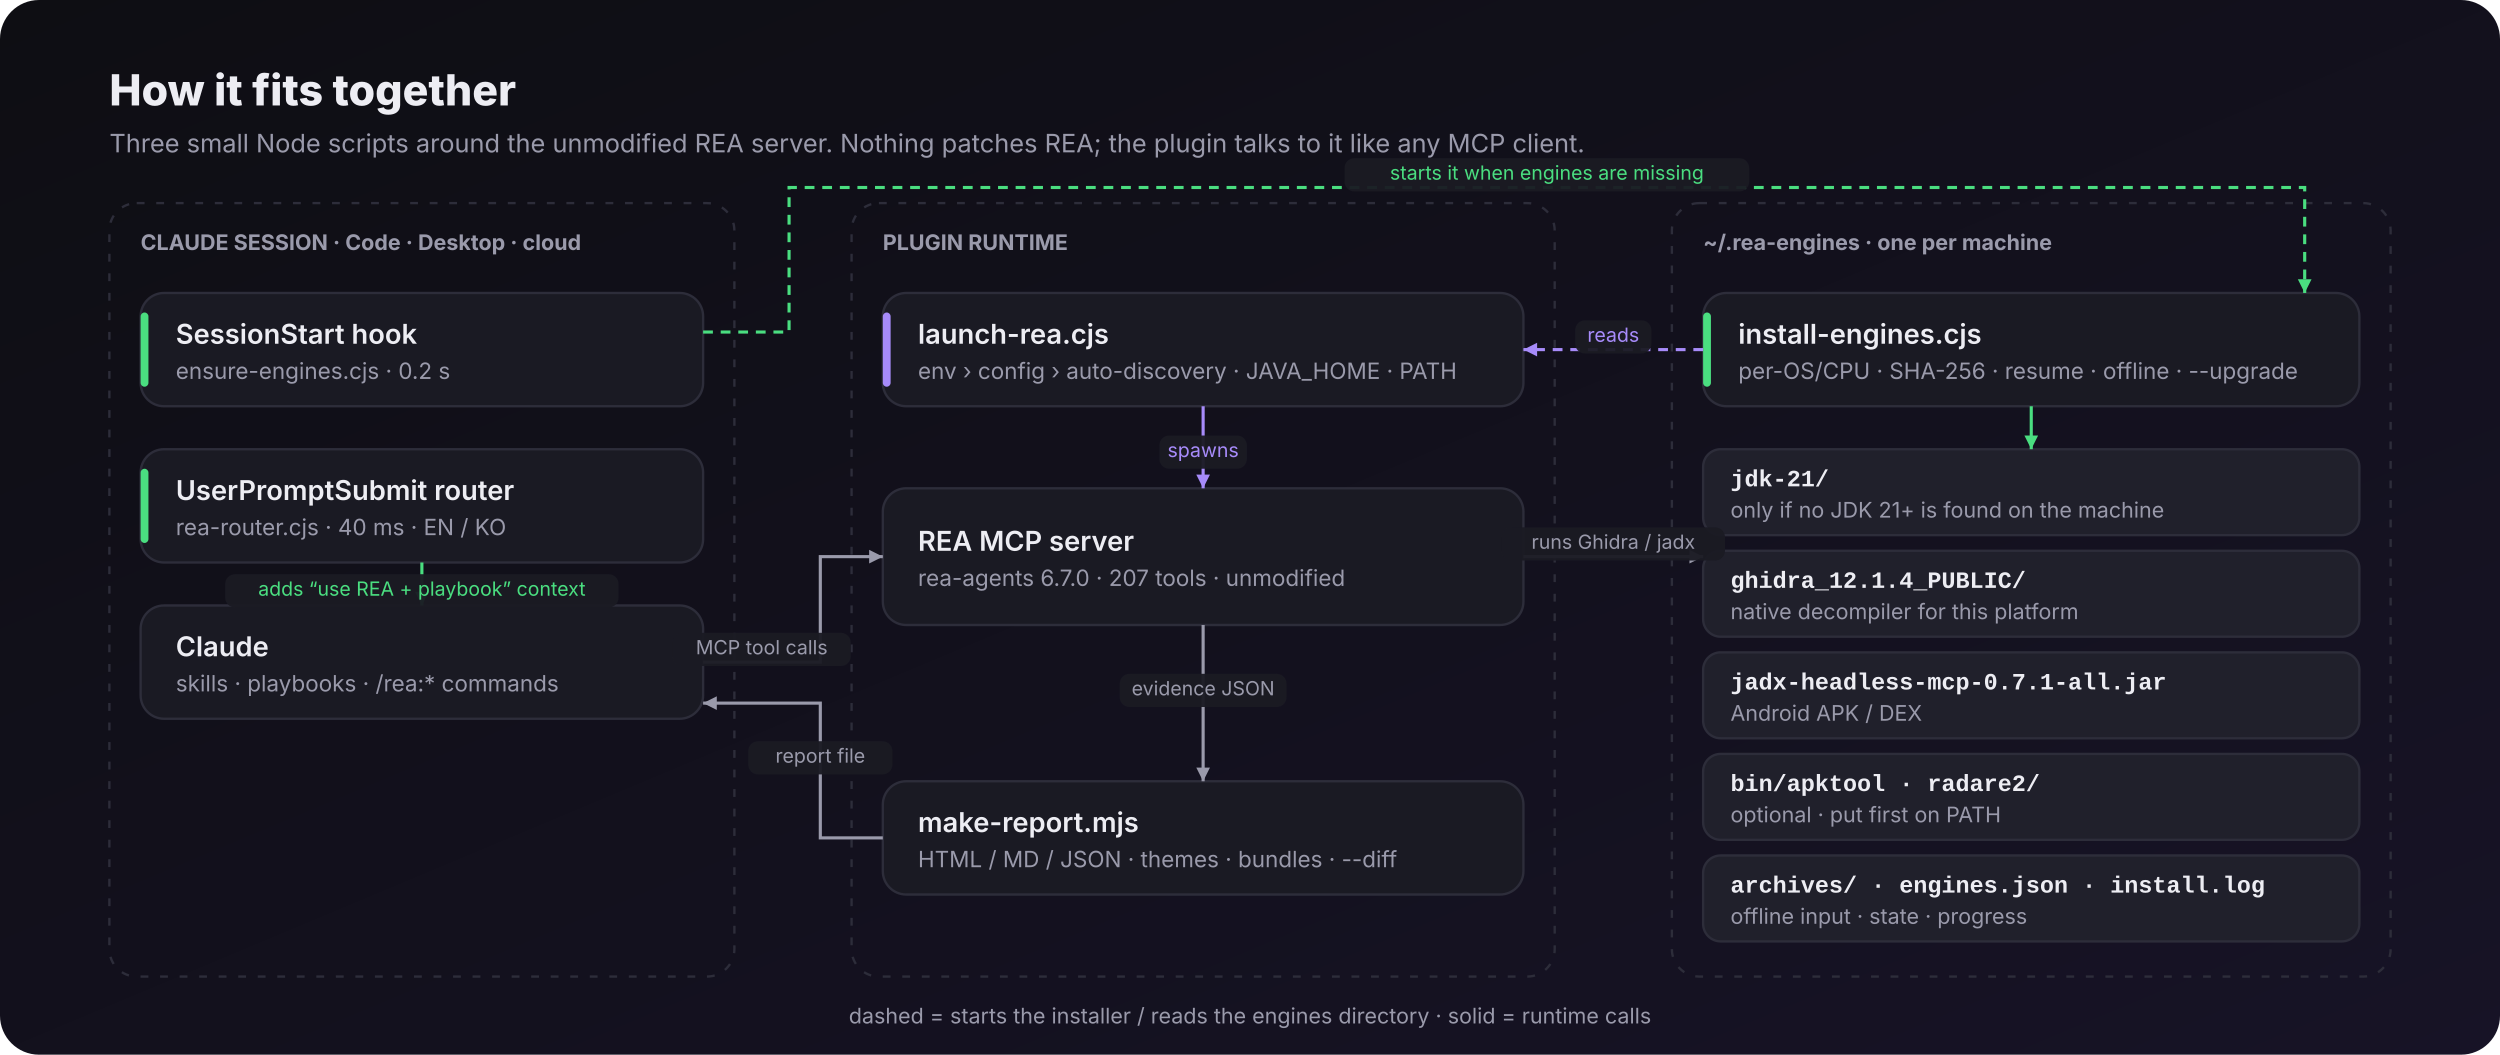
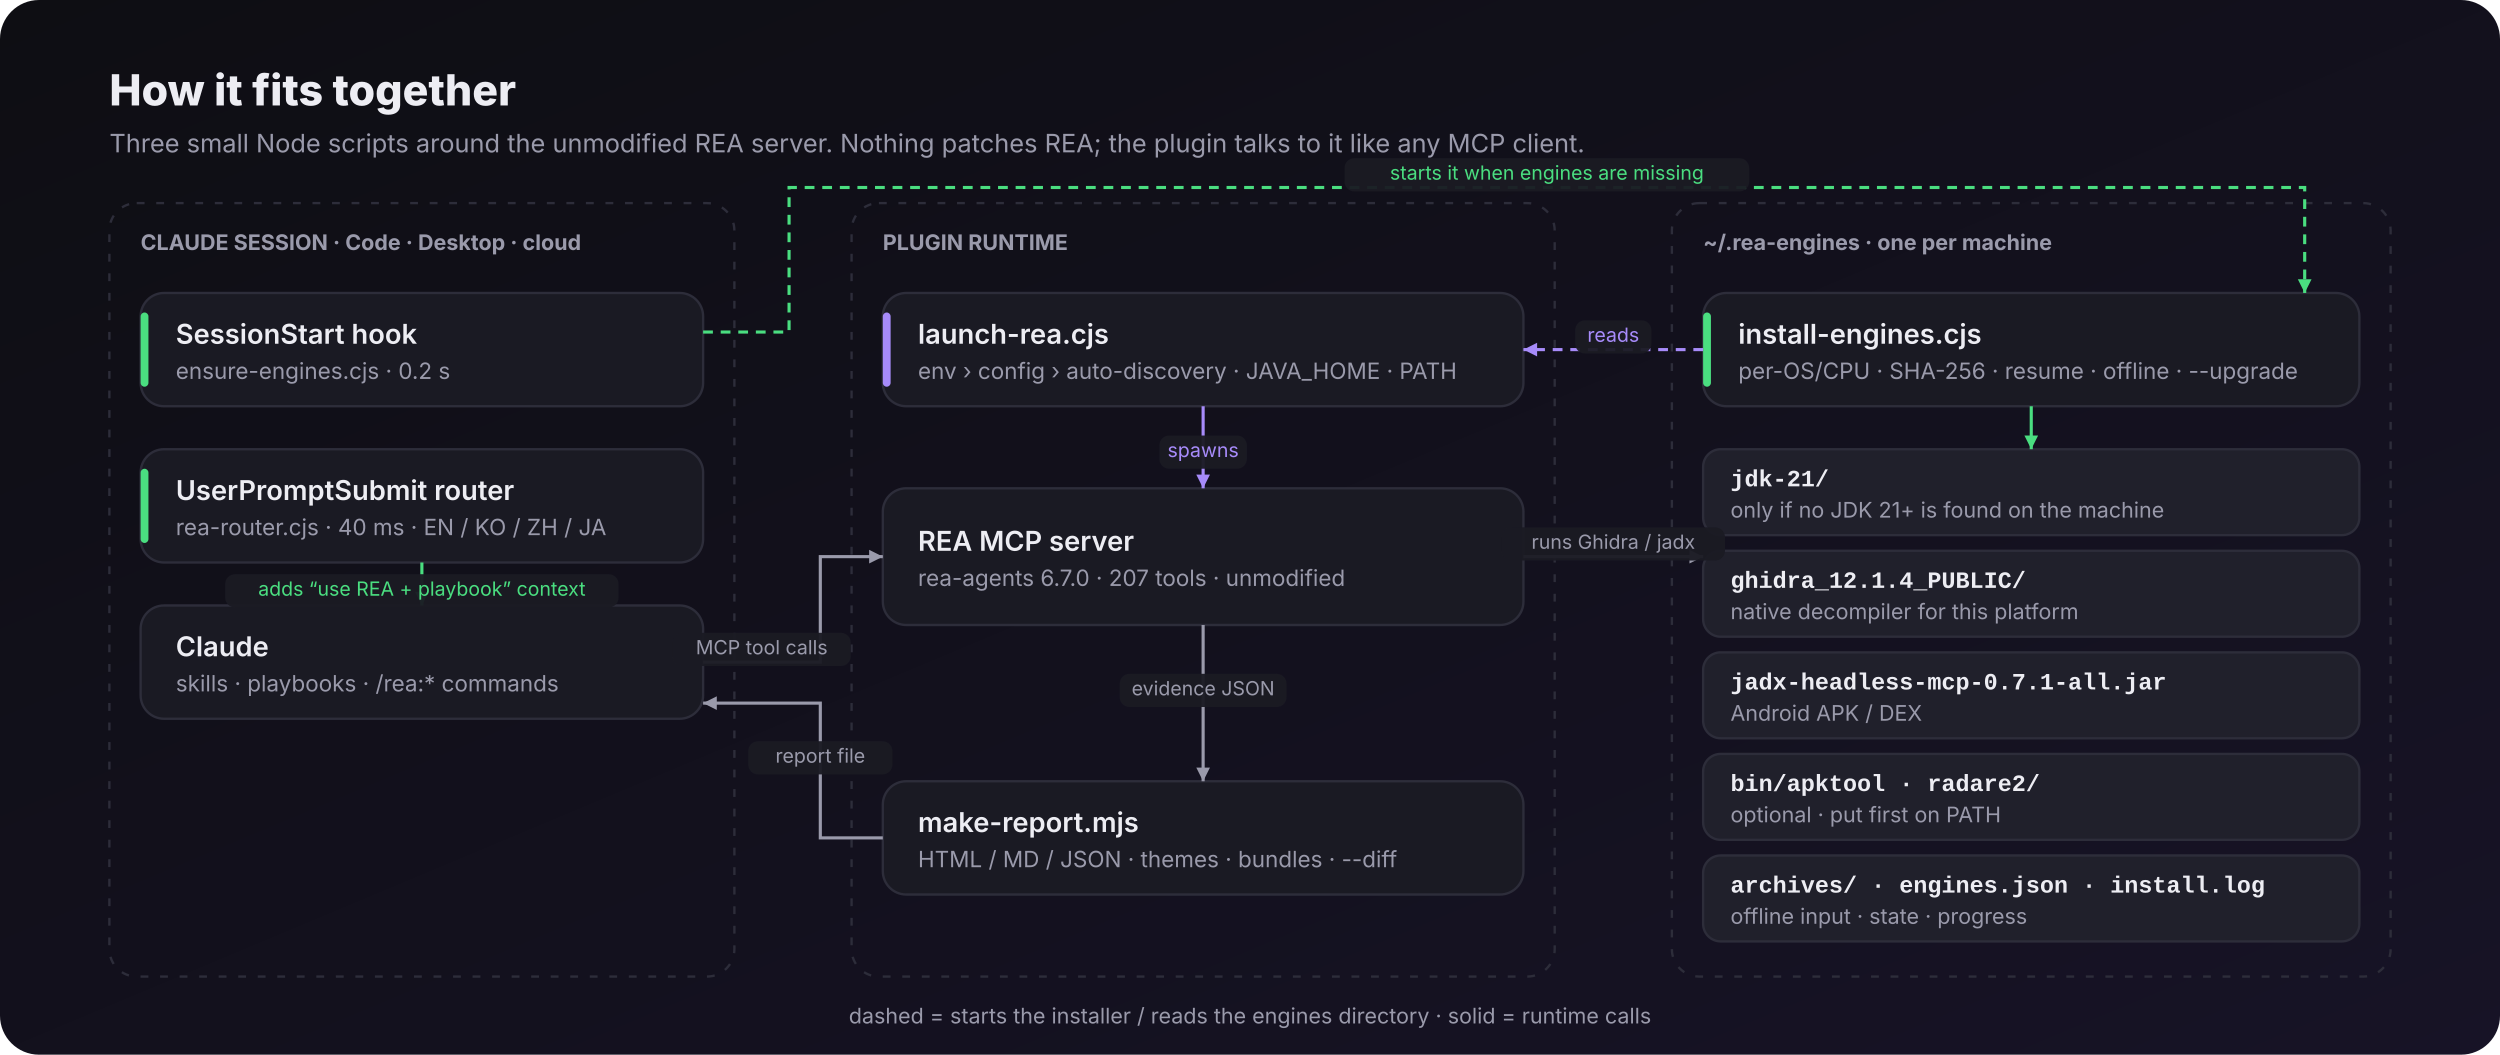
<svg xmlns="http://www.w3.org/2000/svg" width="1280" height="540" viewBox="0 0 1280 540" role="img" aria-label="Architecture: a SessionStart hook starts the installer when engines are missing, the installer writes ~/.rea-engines, the launcher reads it and spawns the unmodified REA MCP server, a UserPromptSubmit router adds context for reverse-engineering prompts, and make-report turns evidence JSON into reports">
  <defs>
    <linearGradient id="bg" x1="0" y1="0" x2="1" y2="1">
      <stop offset="0" stop-color="#0e0e13" />
      <stop offset="1" stop-color="#171326" />
    </linearGradient>
    <linearGradient id="acc" x1="0" y1="0" x2="1" y2="0">
      <stop offset="0" stop-color="#a78bfa" />
      <stop offset="1" stop-color="#7c5cf0" />
    </linearGradient>
    <marker id="arr" markerWidth="8" markerHeight="8" refX="7" refY="4" orient="auto" markerUnits="userSpaceOnUse">
      <path d="M0,0.5 L7,4 L0,7.5 z" fill="#9a9aab" />
    </marker>
    <marker id="arrA" markerWidth="8" markerHeight="8" refX="7" refY="4" orient="auto" markerUnits="userSpaceOnUse">
      <path d="M0,0.5 L7,4 L0,7.5 z" fill="#a78bfa" />
    </marker>
    <marker id="arrG" markerWidth="8" markerHeight="8" refX="7" refY="4" orient="auto" markerUnits="userSpaceOnUse">
      <path d="M0,0.5 L7,4 L0,7.5 z" fill="#4ade80" />
    </marker>
  </defs>
  <rect width="1280" height="540" rx="20" fill="url(#bg)" />
-   <text x="56" y="54" font-family="Inter, ui-sans-serif, -apple-system, 'Segoe UI', Roboto, 'Apple SD Gothic Neo', 'Malgun Gothic', 'Noto Sans KR', Helvetica, Arial, sans-serif" font-size="22" font-weight="800" fill="#ededf3" text-anchor="start" opacity="1">How it fits together</text>
-   <text x="56" y="78" font-family="Inter, ui-sans-serif, -apple-system, 'Segoe UI', Roboto, 'Apple SD Gothic Neo', 'Malgun Gothic', 'Noto Sans KR', Helvetica, Arial, sans-serif" font-size="13" font-weight="normal" fill="#9a9aab" text-anchor="start" opacity="1">Three small Node scripts around the unmodified REA server. Nothing patches REA; the plugin talks to it like any MCP client.</text>
+   <text x="56" y="54" font-family="Inter, ui-sans-serif, -apple-system, 'Segoe UI', Roboto, 'Apple SD Gothic Neo', 'Malgun Gothic', 'PingFang SC', 'Hiragino Sans', 'Microsoft YaHei', 'Yu Gothic UI', 'Noto Sans KR', 'Noto Sans SC', 'Noto Sans JP', 'Noto Sans CJK SC', Helvetica, Arial, sans-serif" font-size="22" font-weight="800" fill="#ededf3" text-anchor="start" opacity="1">How it fits together</text>
+   <text x="56" y="78" font-family="Inter, ui-sans-serif, -apple-system, 'Segoe UI', Roboto, 'Apple SD Gothic Neo', 'Malgun Gothic', 'PingFang SC', 'Hiragino Sans', 'Microsoft YaHei', 'Yu Gothic UI', 'Noto Sans KR', 'Noto Sans SC', 'Noto Sans JP', 'Noto Sans CJK SC', Helvetica, Arial, sans-serif" font-size="13" font-weight="normal" fill="#9a9aab" text-anchor="start" opacity="1">Three small Node scripts around the unmodified REA server. Nothing patches REA; the plugin talks to it like any MCP client.</text>
  <rect x="56" y="104" width="320" height="396" rx="14" fill="none" stroke="#2d2d3a" stroke-width="1.2" stroke-dasharray="4 6" opacity="1" />
-   <text x="72" y="128" font-family="Inter, ui-sans-serif, -apple-system, 'Segoe UI', Roboto, 'Apple SD Gothic Neo', 'Malgun Gothic', 'Noto Sans KR', Helvetica, Arial, sans-serif" font-size="11" font-weight="700" fill="#9a9aab" text-anchor="start" opacity="1">CLAUDE SESSION  ·  Code · Desktop · cloud</text>
+   <text x="72" y="128" font-family="Inter, ui-sans-serif, -apple-system, 'Segoe UI', Roboto, 'Apple SD Gothic Neo', 'Malgun Gothic', 'PingFang SC', 'Hiragino Sans', 'Microsoft YaHei', 'Yu Gothic UI', 'Noto Sans KR', 'Noto Sans SC', 'Noto Sans JP', 'Noto Sans CJK SC', Helvetica, Arial, sans-serif" font-size="11" font-weight="700" fill="#9a9aab" text-anchor="start" opacity="1">CLAUDE SESSION  ·  Code · Desktop · cloud</text>
  <rect x="436" y="104" width="360" height="396" rx="14" fill="none" stroke="#2d2d3a" stroke-width="1.2" stroke-dasharray="4 6" opacity="1" />
-   <text x="452" y="128" font-family="Inter, ui-sans-serif, -apple-system, 'Segoe UI', Roboto, 'Apple SD Gothic Neo', 'Malgun Gothic', 'Noto Sans KR', Helvetica, Arial, sans-serif" font-size="11" font-weight="700" fill="#9a9aab" text-anchor="start" opacity="1">PLUGIN RUNTIME</text>
+   <text x="452" y="128" font-family="Inter, ui-sans-serif, -apple-system, 'Segoe UI', Roboto, 'Apple SD Gothic Neo', 'Malgun Gothic', 'PingFang SC', 'Hiragino Sans', 'Microsoft YaHei', 'Yu Gothic UI', 'Noto Sans KR', 'Noto Sans SC', 'Noto Sans JP', 'Noto Sans CJK SC', Helvetica, Arial, sans-serif" font-size="11" font-weight="700" fill="#9a9aab" text-anchor="start" opacity="1">PLUGIN RUNTIME</text>
  <rect x="856" y="104" width="368" height="396" rx="14" fill="none" stroke="#2d2d3a" stroke-width="1.2" stroke-dasharray="4 6" opacity="1" />
-   <text x="872" y="128" font-family="Inter, ui-sans-serif, -apple-system, 'Segoe UI', Roboto, 'Apple SD Gothic Neo', 'Malgun Gothic', 'Noto Sans KR', Helvetica, Arial, sans-serif" font-size="11" font-weight="700" fill="#9a9aab" text-anchor="start" opacity="1">~/.rea-engines  ·  one per machine</text>
+   <text x="872" y="128" font-family="Inter, ui-sans-serif, -apple-system, 'Segoe UI', Roboto, 'Apple SD Gothic Neo', 'Malgun Gothic', 'PingFang SC', 'Hiragino Sans', 'Microsoft YaHei', 'Yu Gothic UI', 'Noto Sans KR', 'Noto Sans SC', 'Noto Sans JP', 'Noto Sans CJK SC', Helvetica, Arial, sans-serif" font-size="11" font-weight="700" fill="#9a9aab" text-anchor="start" opacity="1">~/.rea-engines  ·  one per machine</text>
  <rect x="72" y="150" width="288" height="58" rx="12" fill="#1a1a23" stroke="#2d2d3a" stroke-width="1.2" opacity="1" />
  <rect x="72" y="160" width="4" height="38" rx="2" fill="#4ade80" />
-   <text x="90" y="176.0" font-family="Inter, ui-sans-serif, -apple-system, 'Segoe UI', Roboto, 'Apple SD Gothic Neo', 'Malgun Gothic', 'Noto Sans KR', Helvetica, Arial, sans-serif" font-size="14" font-weight="600" fill="#ededf3" text-anchor="start" opacity="1">SessionStart hook</text>
-   <text x="90" y="194.0" font-family="Inter, ui-sans-serif, -apple-system, 'Segoe UI', Roboto, 'Apple SD Gothic Neo', 'Malgun Gothic', 'Noto Sans KR', Helvetica, Arial, sans-serif" font-size="11.5" font-weight="normal" fill="#9a9aab" text-anchor="start" opacity="1">ensure-engines.cjs · 0.2 s</text>
+   <text x="90" y="176.0" font-family="Inter, ui-sans-serif, -apple-system, 'Segoe UI', Roboto, 'Apple SD Gothic Neo', 'Malgun Gothic', 'PingFang SC', 'Hiragino Sans', 'Microsoft YaHei', 'Yu Gothic UI', 'Noto Sans KR', 'Noto Sans SC', 'Noto Sans JP', 'Noto Sans CJK SC', Helvetica, Arial, sans-serif" font-size="14" font-weight="600" fill="#ededf3" text-anchor="start" opacity="1">SessionStart hook</text>
+   <text x="90" y="194.0" font-family="Inter, ui-sans-serif, -apple-system, 'Segoe UI', Roboto, 'Apple SD Gothic Neo', 'Malgun Gothic', 'PingFang SC', 'Hiragino Sans', 'Microsoft YaHei', 'Yu Gothic UI', 'Noto Sans KR', 'Noto Sans SC', 'Noto Sans JP', 'Noto Sans CJK SC', Helvetica, Arial, sans-serif" font-size="11.5" font-weight="normal" fill="#9a9aab" text-anchor="start" opacity="1">ensure-engines.cjs · 0.2 s</text>
  <rect x="72" y="230" width="288" height="58" rx="12" fill="#1a1a23" stroke="#2d2d3a" stroke-width="1.2" opacity="1" />
  <rect x="72" y="240" width="4" height="38" rx="2" fill="#4ade80" />
-   <text x="90" y="256.0" font-family="Inter, ui-sans-serif, -apple-system, 'Segoe UI', Roboto, 'Apple SD Gothic Neo', 'Malgun Gothic', 'Noto Sans KR', Helvetica, Arial, sans-serif" font-size="14" font-weight="600" fill="#ededf3" text-anchor="start" opacity="1">UserPromptSubmit router</text>
-   <text x="90" y="274.0" font-family="Inter, ui-sans-serif, -apple-system, 'Segoe UI', Roboto, 'Apple SD Gothic Neo', 'Malgun Gothic', 'Noto Sans KR', Helvetica, Arial, sans-serif" font-size="11.5" font-weight="normal" fill="#9a9aab" text-anchor="start" opacity="1">rea-router.cjs · 40 ms · EN / KO</text>
+   <text x="90" y="256.0" font-family="Inter, ui-sans-serif, -apple-system, 'Segoe UI', Roboto, 'Apple SD Gothic Neo', 'Malgun Gothic', 'PingFang SC', 'Hiragino Sans', 'Microsoft YaHei', 'Yu Gothic UI', 'Noto Sans KR', 'Noto Sans SC', 'Noto Sans JP', 'Noto Sans CJK SC', Helvetica, Arial, sans-serif" font-size="14" font-weight="600" fill="#ededf3" text-anchor="start" opacity="1">UserPromptSubmit router</text>
+   <text x="90" y="274.0" font-family="Inter, ui-sans-serif, -apple-system, 'Segoe UI', Roboto, 'Apple SD Gothic Neo', 'Malgun Gothic', 'PingFang SC', 'Hiragino Sans', 'Microsoft YaHei', 'Yu Gothic UI', 'Noto Sans KR', 'Noto Sans SC', 'Noto Sans JP', 'Noto Sans CJK SC', Helvetica, Arial, sans-serif" font-size="11.5" font-weight="normal" fill="#9a9aab" text-anchor="start" opacity="1">rea-router.cjs · 40 ms · EN / KO / ZH / JA</text>
  <rect x="72" y="310" width="288" height="58" rx="12" fill="#1a1a23" stroke="#2d2d3a" stroke-width="1.2" opacity="1" />
-   <text x="90" y="336.0" font-family="Inter, ui-sans-serif, -apple-system, 'Segoe UI', Roboto, 'Apple SD Gothic Neo', 'Malgun Gothic', 'Noto Sans KR', Helvetica, Arial, sans-serif" font-size="14" font-weight="600" fill="#ededf3" text-anchor="start" opacity="1">Claude</text>
-   <text x="90" y="354.0" font-family="Inter, ui-sans-serif, -apple-system, 'Segoe UI', Roboto, 'Apple SD Gothic Neo', 'Malgun Gothic', 'Noto Sans KR', Helvetica, Arial, sans-serif" font-size="11.5" font-weight="normal" fill="#9a9aab" text-anchor="start" opacity="1">skills · playbooks · /rea:* commands</text>
+   <text x="90" y="336.0" font-family="Inter, ui-sans-serif, -apple-system, 'Segoe UI', Roboto, 'Apple SD Gothic Neo', 'Malgun Gothic', 'PingFang SC', 'Hiragino Sans', 'Microsoft YaHei', 'Yu Gothic UI', 'Noto Sans KR', 'Noto Sans SC', 'Noto Sans JP', 'Noto Sans CJK SC', Helvetica, Arial, sans-serif" font-size="14" font-weight="600" fill="#ededf3" text-anchor="start" opacity="1">Claude</text>
+   <text x="90" y="354.0" font-family="Inter, ui-sans-serif, -apple-system, 'Segoe UI', Roboto, 'Apple SD Gothic Neo', 'Malgun Gothic', 'PingFang SC', 'Hiragino Sans', 'Microsoft YaHei', 'Yu Gothic UI', 'Noto Sans KR', 'Noto Sans SC', 'Noto Sans JP', 'Noto Sans CJK SC', Helvetica, Arial, sans-serif" font-size="11.5" font-weight="normal" fill="#9a9aab" text-anchor="start" opacity="1">skills · playbooks · /rea:* commands</text>
  <rect x="452" y="150" width="328" height="58" rx="12" fill="#1a1a23" stroke="#2d2d3a" stroke-width="1.2" opacity="1" />
  <rect x="452" y="160" width="4" height="38" rx="2" fill="#a78bfa" />
-   <text x="470" y="176.0" font-family="Inter, ui-sans-serif, -apple-system, 'Segoe UI', Roboto, 'Apple SD Gothic Neo', 'Malgun Gothic', 'Noto Sans KR', Helvetica, Arial, sans-serif" font-size="14" font-weight="600" fill="#ededf3" text-anchor="start" opacity="1">launch-rea.cjs</text>
-   <text x="470" y="194.0" font-family="Inter, ui-sans-serif, -apple-system, 'Segoe UI', Roboto, 'Apple SD Gothic Neo', 'Malgun Gothic', 'Noto Sans KR', Helvetica, Arial, sans-serif" font-size="11.5" font-weight="normal" fill="#9a9aab" text-anchor="start" opacity="1">env › config › auto-discovery · JAVA_HOME · PATH</text>
+   <text x="470" y="176.0" font-family="Inter, ui-sans-serif, -apple-system, 'Segoe UI', Roboto, 'Apple SD Gothic Neo', 'Malgun Gothic', 'PingFang SC', 'Hiragino Sans', 'Microsoft YaHei', 'Yu Gothic UI', 'Noto Sans KR', 'Noto Sans SC', 'Noto Sans JP', 'Noto Sans CJK SC', Helvetica, Arial, sans-serif" font-size="14" font-weight="600" fill="#ededf3" text-anchor="start" opacity="1">launch-rea.cjs</text>
+   <text x="470" y="194.0" font-family="Inter, ui-sans-serif, -apple-system, 'Segoe UI', Roboto, 'Apple SD Gothic Neo', 'Malgun Gothic', 'PingFang SC', 'Hiragino Sans', 'Microsoft YaHei', 'Yu Gothic UI', 'Noto Sans KR', 'Noto Sans SC', 'Noto Sans JP', 'Noto Sans CJK SC', Helvetica, Arial, sans-serif" font-size="11.5" font-weight="normal" fill="#9a9aab" text-anchor="start" opacity="1">env › config › auto-discovery · JAVA_HOME · PATH</text>
  <rect x="452" y="250" width="328" height="70" rx="12" fill="#1a1a23" stroke="#2d2d3a" stroke-width="1.2" opacity="1" />
-   <text x="470" y="282.0" font-family="Inter, ui-sans-serif, -apple-system, 'Segoe UI', Roboto, 'Apple SD Gothic Neo', 'Malgun Gothic', 'Noto Sans KR', Helvetica, Arial, sans-serif" font-size="14" font-weight="600" fill="#ededf3" text-anchor="start" opacity="1">REA MCP server</text>
-   <text x="470" y="300.0" font-family="Inter, ui-sans-serif, -apple-system, 'Segoe UI', Roboto, 'Apple SD Gothic Neo', 'Malgun Gothic', 'Noto Sans KR', Helvetica, Arial, sans-serif" font-size="11.5" font-weight="normal" fill="#9a9aab" text-anchor="start" opacity="1">rea-agents 6.7.0 · 207 tools · unmodified</text>
+   <text x="470" y="282.0" font-family="Inter, ui-sans-serif, -apple-system, 'Segoe UI', Roboto, 'Apple SD Gothic Neo', 'Malgun Gothic', 'PingFang SC', 'Hiragino Sans', 'Microsoft YaHei', 'Yu Gothic UI', 'Noto Sans KR', 'Noto Sans SC', 'Noto Sans JP', 'Noto Sans CJK SC', Helvetica, Arial, sans-serif" font-size="14" font-weight="600" fill="#ededf3" text-anchor="start" opacity="1">REA MCP server</text>
+   <text x="470" y="300.0" font-family="Inter, ui-sans-serif, -apple-system, 'Segoe UI', Roboto, 'Apple SD Gothic Neo', 'Malgun Gothic', 'PingFang SC', 'Hiragino Sans', 'Microsoft YaHei', 'Yu Gothic UI', 'Noto Sans KR', 'Noto Sans SC', 'Noto Sans JP', 'Noto Sans CJK SC', Helvetica, Arial, sans-serif" font-size="11.5" font-weight="normal" fill="#9a9aab" text-anchor="start" opacity="1">rea-agents 6.7.0 · 207 tools · unmodified</text>
  <rect x="452" y="400" width="328" height="58" rx="12" fill="#1a1a23" stroke="#2d2d3a" stroke-width="1.2" opacity="1" />
-   <text x="470" y="426.0" font-family="Inter, ui-sans-serif, -apple-system, 'Segoe UI', Roboto, 'Apple SD Gothic Neo', 'Malgun Gothic', 'Noto Sans KR', Helvetica, Arial, sans-serif" font-size="14" font-weight="600" fill="#ededf3" text-anchor="start" opacity="1">make-report.mjs</text>
-   <text x="470" y="444.0" font-family="Inter, ui-sans-serif, -apple-system, 'Segoe UI', Roboto, 'Apple SD Gothic Neo', 'Malgun Gothic', 'Noto Sans KR', Helvetica, Arial, sans-serif" font-size="11.5" font-weight="normal" fill="#9a9aab" text-anchor="start" opacity="1">HTML / MD / JSON · themes · bundles · --diff</text>
+   <text x="470" y="426.0" font-family="Inter, ui-sans-serif, -apple-system, 'Segoe UI', Roboto, 'Apple SD Gothic Neo', 'Malgun Gothic', 'PingFang SC', 'Hiragino Sans', 'Microsoft YaHei', 'Yu Gothic UI', 'Noto Sans KR', 'Noto Sans SC', 'Noto Sans JP', 'Noto Sans CJK SC', Helvetica, Arial, sans-serif" font-size="14" font-weight="600" fill="#ededf3" text-anchor="start" opacity="1">make-report.mjs</text>
+   <text x="470" y="444.0" font-family="Inter, ui-sans-serif, -apple-system, 'Segoe UI', Roboto, 'Apple SD Gothic Neo', 'Malgun Gothic', 'PingFang SC', 'Hiragino Sans', 'Microsoft YaHei', 'Yu Gothic UI', 'Noto Sans KR', 'Noto Sans SC', 'Noto Sans JP', 'Noto Sans CJK SC', Helvetica, Arial, sans-serif" font-size="11.5" font-weight="normal" fill="#9a9aab" text-anchor="start" opacity="1">HTML / MD / JSON · themes · bundles · --diff</text>
  <rect x="872" y="150" width="336" height="58" rx="12" fill="#1a1a23" stroke="#2d2d3a" stroke-width="1.2" opacity="1" />
  <rect x="872" y="160" width="4" height="38" rx="2" fill="#4ade80" />
-   <text x="890" y="176.0" font-family="Inter, ui-sans-serif, -apple-system, 'Segoe UI', Roboto, 'Apple SD Gothic Neo', 'Malgun Gothic', 'Noto Sans KR', Helvetica, Arial, sans-serif" font-size="14" font-weight="600" fill="#ededf3" text-anchor="start" opacity="1">install-engines.cjs</text>
-   <text x="890" y="194.0" font-family="Inter, ui-sans-serif, -apple-system, 'Segoe UI', Roboto, 'Apple SD Gothic Neo', 'Malgun Gothic', 'Noto Sans KR', Helvetica, Arial, sans-serif" font-size="11.5" font-weight="normal" fill="#9a9aab" text-anchor="start" opacity="1">per-OS/CPU · SHA-256 · resume · offline · --upgrade</text>
+   <text x="890" y="176.0" font-family="Inter, ui-sans-serif, -apple-system, 'Segoe UI', Roboto, 'Apple SD Gothic Neo', 'Malgun Gothic', 'PingFang SC', 'Hiragino Sans', 'Microsoft YaHei', 'Yu Gothic UI', 'Noto Sans KR', 'Noto Sans SC', 'Noto Sans JP', 'Noto Sans CJK SC', Helvetica, Arial, sans-serif" font-size="14" font-weight="600" fill="#ededf3" text-anchor="start" opacity="1">install-engines.cjs</text>
+   <text x="890" y="194.0" font-family="Inter, ui-sans-serif, -apple-system, 'Segoe UI', Roboto, 'Apple SD Gothic Neo', 'Malgun Gothic', 'PingFang SC', 'Hiragino Sans', 'Microsoft YaHei', 'Yu Gothic UI', 'Noto Sans KR', 'Noto Sans SC', 'Noto Sans JP', 'Noto Sans CJK SC', Helvetica, Arial, sans-serif" font-size="11.5" font-weight="normal" fill="#9a9aab" text-anchor="start" opacity="1">per-OS/CPU · SHA-256 · resume · offline · --upgrade</text>
  <rect x="872" y="230" width="336" height="44" rx="9" fill="#20202b" stroke="#2d2d3a" stroke-width="1.2" opacity="1" />
  <text x="886" y="249" font-family="ui-monospace, SFMono-Regular, Menlo, Consolas, 'Liberation Mono', monospace" font-size="12" font-weight="600" fill="#ededf3" text-anchor="start" opacity="1">jdk-21/</text>
-   <text x="886" y="265" font-family="Inter, ui-sans-serif, -apple-system, 'Segoe UI', Roboto, 'Apple SD Gothic Neo', 'Malgun Gothic', 'Noto Sans KR', Helvetica, Arial, sans-serif" font-size="11" font-weight="normal" fill="#9a9aab" text-anchor="start" opacity="1">only if no JDK 21+ is found on the machine</text>
+   <text x="886" y="265" font-family="Inter, ui-sans-serif, -apple-system, 'Segoe UI', Roboto, 'Apple SD Gothic Neo', 'Malgun Gothic', 'PingFang SC', 'Hiragino Sans', 'Microsoft YaHei', 'Yu Gothic UI', 'Noto Sans KR', 'Noto Sans SC', 'Noto Sans JP', 'Noto Sans CJK SC', Helvetica, Arial, sans-serif" font-size="11" font-weight="normal" fill="#9a9aab" text-anchor="start" opacity="1">only if no JDK 21+ is found on the machine</text>
  <rect x="872" y="282" width="336" height="44" rx="9" fill="#20202b" stroke="#2d2d3a" stroke-width="1.2" opacity="1" />
  <text x="886" y="301" font-family="ui-monospace, SFMono-Regular, Menlo, Consolas, 'Liberation Mono', monospace" font-size="12" font-weight="600" fill="#ededf3" text-anchor="start" opacity="1">ghidra_12.1.4_PUBLIC/</text>
-   <text x="886" y="317" font-family="Inter, ui-sans-serif, -apple-system, 'Segoe UI', Roboto, 'Apple SD Gothic Neo', 'Malgun Gothic', 'Noto Sans KR', Helvetica, Arial, sans-serif" font-size="11" font-weight="normal" fill="#9a9aab" text-anchor="start" opacity="1">native decompiler for this platform</text>
+   <text x="886" y="317" font-family="Inter, ui-sans-serif, -apple-system, 'Segoe UI', Roboto, 'Apple SD Gothic Neo', 'Malgun Gothic', 'PingFang SC', 'Hiragino Sans', 'Microsoft YaHei', 'Yu Gothic UI', 'Noto Sans KR', 'Noto Sans SC', 'Noto Sans JP', 'Noto Sans CJK SC', Helvetica, Arial, sans-serif" font-size="11" font-weight="normal" fill="#9a9aab" text-anchor="start" opacity="1">native decompiler for this platform</text>
  <rect x="872" y="334" width="336" height="44" rx="9" fill="#20202b" stroke="#2d2d3a" stroke-width="1.2" opacity="1" />
  <text x="886" y="353" font-family="ui-monospace, SFMono-Regular, Menlo, Consolas, 'Liberation Mono', monospace" font-size="12" font-weight="600" fill="#ededf3" text-anchor="start" opacity="1">jadx-headless-mcp-0.7.1-all.jar</text>
-   <text x="886" y="369" font-family="Inter, ui-sans-serif, -apple-system, 'Segoe UI', Roboto, 'Apple SD Gothic Neo', 'Malgun Gothic', 'Noto Sans KR', Helvetica, Arial, sans-serif" font-size="11" font-weight="normal" fill="#9a9aab" text-anchor="start" opacity="1">Android APK / DEX</text>
+   <text x="886" y="369" font-family="Inter, ui-sans-serif, -apple-system, 'Segoe UI', Roboto, 'Apple SD Gothic Neo', 'Malgun Gothic', 'PingFang SC', 'Hiragino Sans', 'Microsoft YaHei', 'Yu Gothic UI', 'Noto Sans KR', 'Noto Sans SC', 'Noto Sans JP', 'Noto Sans CJK SC', Helvetica, Arial, sans-serif" font-size="11" font-weight="normal" fill="#9a9aab" text-anchor="start" opacity="1">Android APK / DEX</text>
  <rect x="872" y="386" width="336" height="44" rx="9" fill="#20202b" stroke="#2d2d3a" stroke-width="1.2" opacity="1" />
  <text x="886" y="405" font-family="ui-monospace, SFMono-Regular, Menlo, Consolas, 'Liberation Mono', monospace" font-size="12" font-weight="600" fill="#ededf3" text-anchor="start" opacity="1">bin/apktool · radare2/</text>
-   <text x="886" y="421" font-family="Inter, ui-sans-serif, -apple-system, 'Segoe UI', Roboto, 'Apple SD Gothic Neo', 'Malgun Gothic', 'Noto Sans KR', Helvetica, Arial, sans-serif" font-size="11" font-weight="normal" fill="#9a9aab" text-anchor="start" opacity="1">optional · put first on PATH</text>
+   <text x="886" y="421" font-family="Inter, ui-sans-serif, -apple-system, 'Segoe UI', Roboto, 'Apple SD Gothic Neo', 'Malgun Gothic', 'PingFang SC', 'Hiragino Sans', 'Microsoft YaHei', 'Yu Gothic UI', 'Noto Sans KR', 'Noto Sans SC', 'Noto Sans JP', 'Noto Sans CJK SC', Helvetica, Arial, sans-serif" font-size="11" font-weight="normal" fill="#9a9aab" text-anchor="start" opacity="1">optional · put first on PATH</text>
  <rect x="872" y="438" width="336" height="44" rx="9" fill="#20202b" stroke="#2d2d3a" stroke-width="1.2" opacity="1" />
  <text x="886" y="457" font-family="ui-monospace, SFMono-Regular, Menlo, Consolas, 'Liberation Mono', monospace" font-size="12" font-weight="600" fill="#ededf3" text-anchor="start" opacity="1">archives/ · engines.json · install.log</text>
-   <text x="886" y="473" font-family="Inter, ui-sans-serif, -apple-system, 'Segoe UI', Roboto, 'Apple SD Gothic Neo', 'Malgun Gothic', 'Noto Sans KR', Helvetica, Arial, sans-serif" font-size="11" font-weight="normal" fill="#9a9aab" text-anchor="start" opacity="1">offline input · state · progress</text>
+   <text x="886" y="473" font-family="Inter, ui-sans-serif, -apple-system, 'Segoe UI', Roboto, 'Apple SD Gothic Neo', 'Malgun Gothic', 'PingFang SC', 'Hiragino Sans', 'Microsoft YaHei', 'Yu Gothic UI', 'Noto Sans KR', 'Noto Sans SC', 'Noto Sans JP', 'Noto Sans CJK SC', Helvetica, Arial, sans-serif" font-size="11" font-weight="normal" fill="#9a9aab" text-anchor="start" opacity="1">offline input · state · progress</text>
  <path d="M360,170 L404,170 L404,96 L1180,96 L1180,150" fill="none" stroke="#4ade80" stroke-width="1.6" stroke-dasharray="5 4" marker-end="url(#arrG)" />
  <rect x="688.4" y="81.0" width="207.2" height="17" rx="5" fill="#1a1a23" opacity="0.95" />
-   <text x="792.0" y="92.0" font-family="Inter, ui-sans-serif, -apple-system, 'Segoe UI', Roboto, 'Apple SD Gothic Neo', 'Malgun Gothic', 'Noto Sans KR', Helvetica, Arial, sans-serif" font-size="10" font-weight="normal" fill="#4ade80" text-anchor="middle" opacity="1">starts it when engines are missing</text>
+   <text x="792.0" y="92.0" font-family="Inter, ui-sans-serif, -apple-system, 'Segoe UI', Roboto, 'Apple SD Gothic Neo', 'Malgun Gothic', 'PingFang SC', 'Hiragino Sans', 'Microsoft YaHei', 'Yu Gothic UI', 'Noto Sans KR', 'Noto Sans SC', 'Noto Sans JP', 'Noto Sans CJK SC', Helvetica, Arial, sans-serif" font-size="10" font-weight="normal" fill="#4ade80" text-anchor="middle" opacity="1">starts it when engines are missing</text>
  <path d="M1040,208 L1040,230" fill="none" stroke="#4ade80" stroke-width="1.6" marker-end="url(#arrG)" />
  <path d="M872,179 L780,179" fill="none" stroke="#a78bfa" stroke-width="1.6" stroke-dasharray="5 4" marker-end="url(#arrA)" />
  <rect x="806.5" y="164.0" width="39.0" height="17" rx="5" fill="#1a1a23" opacity="0.95" />
-   <text x="826.0" y="175.0" font-family="Inter, ui-sans-serif, -apple-system, 'Segoe UI', Roboto, 'Apple SD Gothic Neo', 'Malgun Gothic', 'Noto Sans KR', Helvetica, Arial, sans-serif" font-size="10" font-weight="normal" fill="#a78bfa" text-anchor="middle" opacity="1">reads</text>
+   <text x="826.0" y="175.0" font-family="Inter, ui-sans-serif, -apple-system, 'Segoe UI', Roboto, 'Apple SD Gothic Neo', 'Malgun Gothic', 'PingFang SC', 'Hiragino Sans', 'Microsoft YaHei', 'Yu Gothic UI', 'Noto Sans KR', 'Noto Sans SC', 'Noto Sans JP', 'Noto Sans CJK SC', Helvetica, Arial, sans-serif" font-size="10" font-weight="normal" fill="#a78bfa" text-anchor="middle" opacity="1">reads</text>
  <path d="M616,208 L616,250" fill="none" stroke="#a78bfa" stroke-width="1.6" marker-end="url(#arrA)" />
  <rect x="593.6" y="223.0" width="44.8" height="17" rx="5" fill="#1a1a23" opacity="0.95" />
-   <text x="616.0" y="234.0" font-family="Inter, ui-sans-serif, -apple-system, 'Segoe UI', Roboto, 'Apple SD Gothic Neo', 'Malgun Gothic', 'Noto Sans KR', Helvetica, Arial, sans-serif" font-size="10" font-weight="normal" fill="#a78bfa" text-anchor="middle" opacity="1">spawns</text>
+   <text x="616.0" y="234.0" font-family="Inter, ui-sans-serif, -apple-system, 'Segoe UI', Roboto, 'Apple SD Gothic Neo', 'Malgun Gothic', 'PingFang SC', 'Hiragino Sans', 'Microsoft YaHei', 'Yu Gothic UI', 'Noto Sans KR', 'Noto Sans SC', 'Noto Sans JP', 'Noto Sans CJK SC', Helvetica, Arial, sans-serif" font-size="10" font-weight="normal" fill="#a78bfa" text-anchor="middle" opacity="1">spawns</text>
  <path d="M216,288 L216,310" fill="none" stroke="#4ade80" stroke-width="1.6" marker-end="url(#arrG)" />
  <rect x="115.3" y="294.0" width="201.4" height="17" rx="5" fill="#1a1a23" opacity="0.95" />
-   <text x="216.0" y="305.0" font-family="Inter, ui-sans-serif, -apple-system, 'Segoe UI', Roboto, 'Apple SD Gothic Neo', 'Malgun Gothic', 'Noto Sans KR', Helvetica, Arial, sans-serif" font-size="10" font-weight="normal" fill="#4ade80" text-anchor="middle" opacity="1">adds “use REA + playbook” context</text>
+   <text x="216.0" y="305.0" font-family="Inter, ui-sans-serif, -apple-system, 'Segoe UI', Roboto, 'Apple SD Gothic Neo', 'Malgun Gothic', 'PingFang SC', 'Hiragino Sans', 'Microsoft YaHei', 'Yu Gothic UI', 'Noto Sans KR', 'Noto Sans SC', 'Noto Sans JP', 'Noto Sans CJK SC', Helvetica, Arial, sans-serif" font-size="10" font-weight="normal" fill="#4ade80" text-anchor="middle" opacity="1">adds “use REA + playbook” context</text>
  <path d="M360,339 L420,339 L420,285 L452,285" fill="none" stroke="#9a9aab" stroke-width="1.6" marker-end="url(#arr)" />
  <rect x="344.4" y="324.0" width="91.2" height="17" rx="5" fill="#1a1a23" opacity="0.95" />
-   <text x="390.0" y="335.0" font-family="Inter, ui-sans-serif, -apple-system, 'Segoe UI', Roboto, 'Apple SD Gothic Neo', 'Malgun Gothic', 'Noto Sans KR', Helvetica, Arial, sans-serif" font-size="10" font-weight="normal" fill="#9a9aab" text-anchor="middle" opacity="1">MCP tool calls</text>
+   <text x="390.0" y="335.0" font-family="Inter, ui-sans-serif, -apple-system, 'Segoe UI', Roboto, 'Apple SD Gothic Neo', 'Malgun Gothic', 'PingFang SC', 'Hiragino Sans', 'Microsoft YaHei', 'Yu Gothic UI', 'Noto Sans KR', 'Noto Sans SC', 'Noto Sans JP', 'Noto Sans CJK SC', Helvetica, Arial, sans-serif" font-size="10" font-weight="normal" fill="#9a9aab" text-anchor="middle" opacity="1">MCP tool calls</text>
  <path d="M616,320 L616,400" fill="none" stroke="#9a9aab" stroke-width="1.6" marker-end="url(#arr)" />
  <rect x="573.3" y="345.0" width="85.4" height="17" rx="5" fill="#1a1a23" opacity="0.95" />
-   <text x="616.0" y="356.0" font-family="Inter, ui-sans-serif, -apple-system, 'Segoe UI', Roboto, 'Apple SD Gothic Neo', 'Malgun Gothic', 'Noto Sans KR', Helvetica, Arial, sans-serif" font-size="10" font-weight="normal" fill="#9a9aab" text-anchor="middle" opacity="1">evidence JSON</text>
+   <text x="616.0" y="356.0" font-family="Inter, ui-sans-serif, -apple-system, 'Segoe UI', Roboto, 'Apple SD Gothic Neo', 'Malgun Gothic', 'PingFang SC', 'Hiragino Sans', 'Microsoft YaHei', 'Yu Gothic UI', 'Noto Sans KR', 'Noto Sans SC', 'Noto Sans JP', 'Noto Sans CJK SC', Helvetica, Arial, sans-serif" font-size="10" font-weight="normal" fill="#9a9aab" text-anchor="middle" opacity="1">evidence JSON</text>
  <path d="M780,285 L872,285" fill="none" stroke="#9a9aab" stroke-width="1.6" marker-end="url(#arr)" />
  <rect x="768.8" y="270.0" width="114.4" height="17" rx="5" fill="#1a1a23" opacity="0.95" />
-   <text x="826.0" y="281.0" font-family="Inter, ui-sans-serif, -apple-system, 'Segoe UI', Roboto, 'Apple SD Gothic Neo', 'Malgun Gothic', 'Noto Sans KR', Helvetica, Arial, sans-serif" font-size="10" font-weight="normal" fill="#9a9aab" text-anchor="middle" opacity="1">runs Ghidra / jadx</text>
+   <text x="826.0" y="281.0" font-family="Inter, ui-sans-serif, -apple-system, 'Segoe UI', Roboto, 'Apple SD Gothic Neo', 'Malgun Gothic', 'PingFang SC', 'Hiragino Sans', 'Microsoft YaHei', 'Yu Gothic UI', 'Noto Sans KR', 'Noto Sans SC', 'Noto Sans JP', 'Noto Sans CJK SC', Helvetica, Arial, sans-serif" font-size="10" font-weight="normal" fill="#9a9aab" text-anchor="middle" opacity="1">runs Ghidra / jadx</text>
  <path d="M452,429 L420,429 L420,360 L360,360" fill="none" stroke="#9a9aab" stroke-width="1.6" marker-end="url(#arr)" />
  <rect x="383.1" y="379.5" width="73.8" height="17" rx="5" fill="#1a1a23" opacity="0.95" />
-   <text x="420.0" y="390.5" font-family="Inter, ui-sans-serif, -apple-system, 'Segoe UI', Roboto, 'Apple SD Gothic Neo', 'Malgun Gothic', 'Noto Sans KR', Helvetica, Arial, sans-serif" font-size="10" font-weight="normal" fill="#9a9aab" text-anchor="middle" opacity="1">report file</text>
-   <text x="640" y="524" font-family="Inter, ui-sans-serif, -apple-system, 'Segoe UI', Roboto, 'Apple SD Gothic Neo', 'Malgun Gothic', 'Noto Sans KR', Helvetica, Arial, sans-serif" font-size="11" font-weight="normal" fill="#9a9aab" text-anchor="middle" opacity="1">dashed = starts the installer / reads the engines directory · solid = runtime calls</text>
+   <text x="420.0" y="390.5" font-family="Inter, ui-sans-serif, -apple-system, 'Segoe UI', Roboto, 'Apple SD Gothic Neo', 'Malgun Gothic', 'PingFang SC', 'Hiragino Sans', 'Microsoft YaHei', 'Yu Gothic UI', 'Noto Sans KR', 'Noto Sans SC', 'Noto Sans JP', 'Noto Sans CJK SC', Helvetica, Arial, sans-serif" font-size="10" font-weight="normal" fill="#9a9aab" text-anchor="middle" opacity="1">report file</text>
+   <text x="640" y="524" font-family="Inter, ui-sans-serif, -apple-system, 'Segoe UI', Roboto, 'Apple SD Gothic Neo', 'Malgun Gothic', 'PingFang SC', 'Hiragino Sans', 'Microsoft YaHei', 'Yu Gothic UI', 'Noto Sans KR', 'Noto Sans SC', 'Noto Sans JP', 'Noto Sans CJK SC', Helvetica, Arial, sans-serif" font-size="11" font-weight="normal" fill="#9a9aab" text-anchor="middle" opacity="1">dashed = starts the installer / reads the engines directory · solid = runtime calls</text>
</svg>
